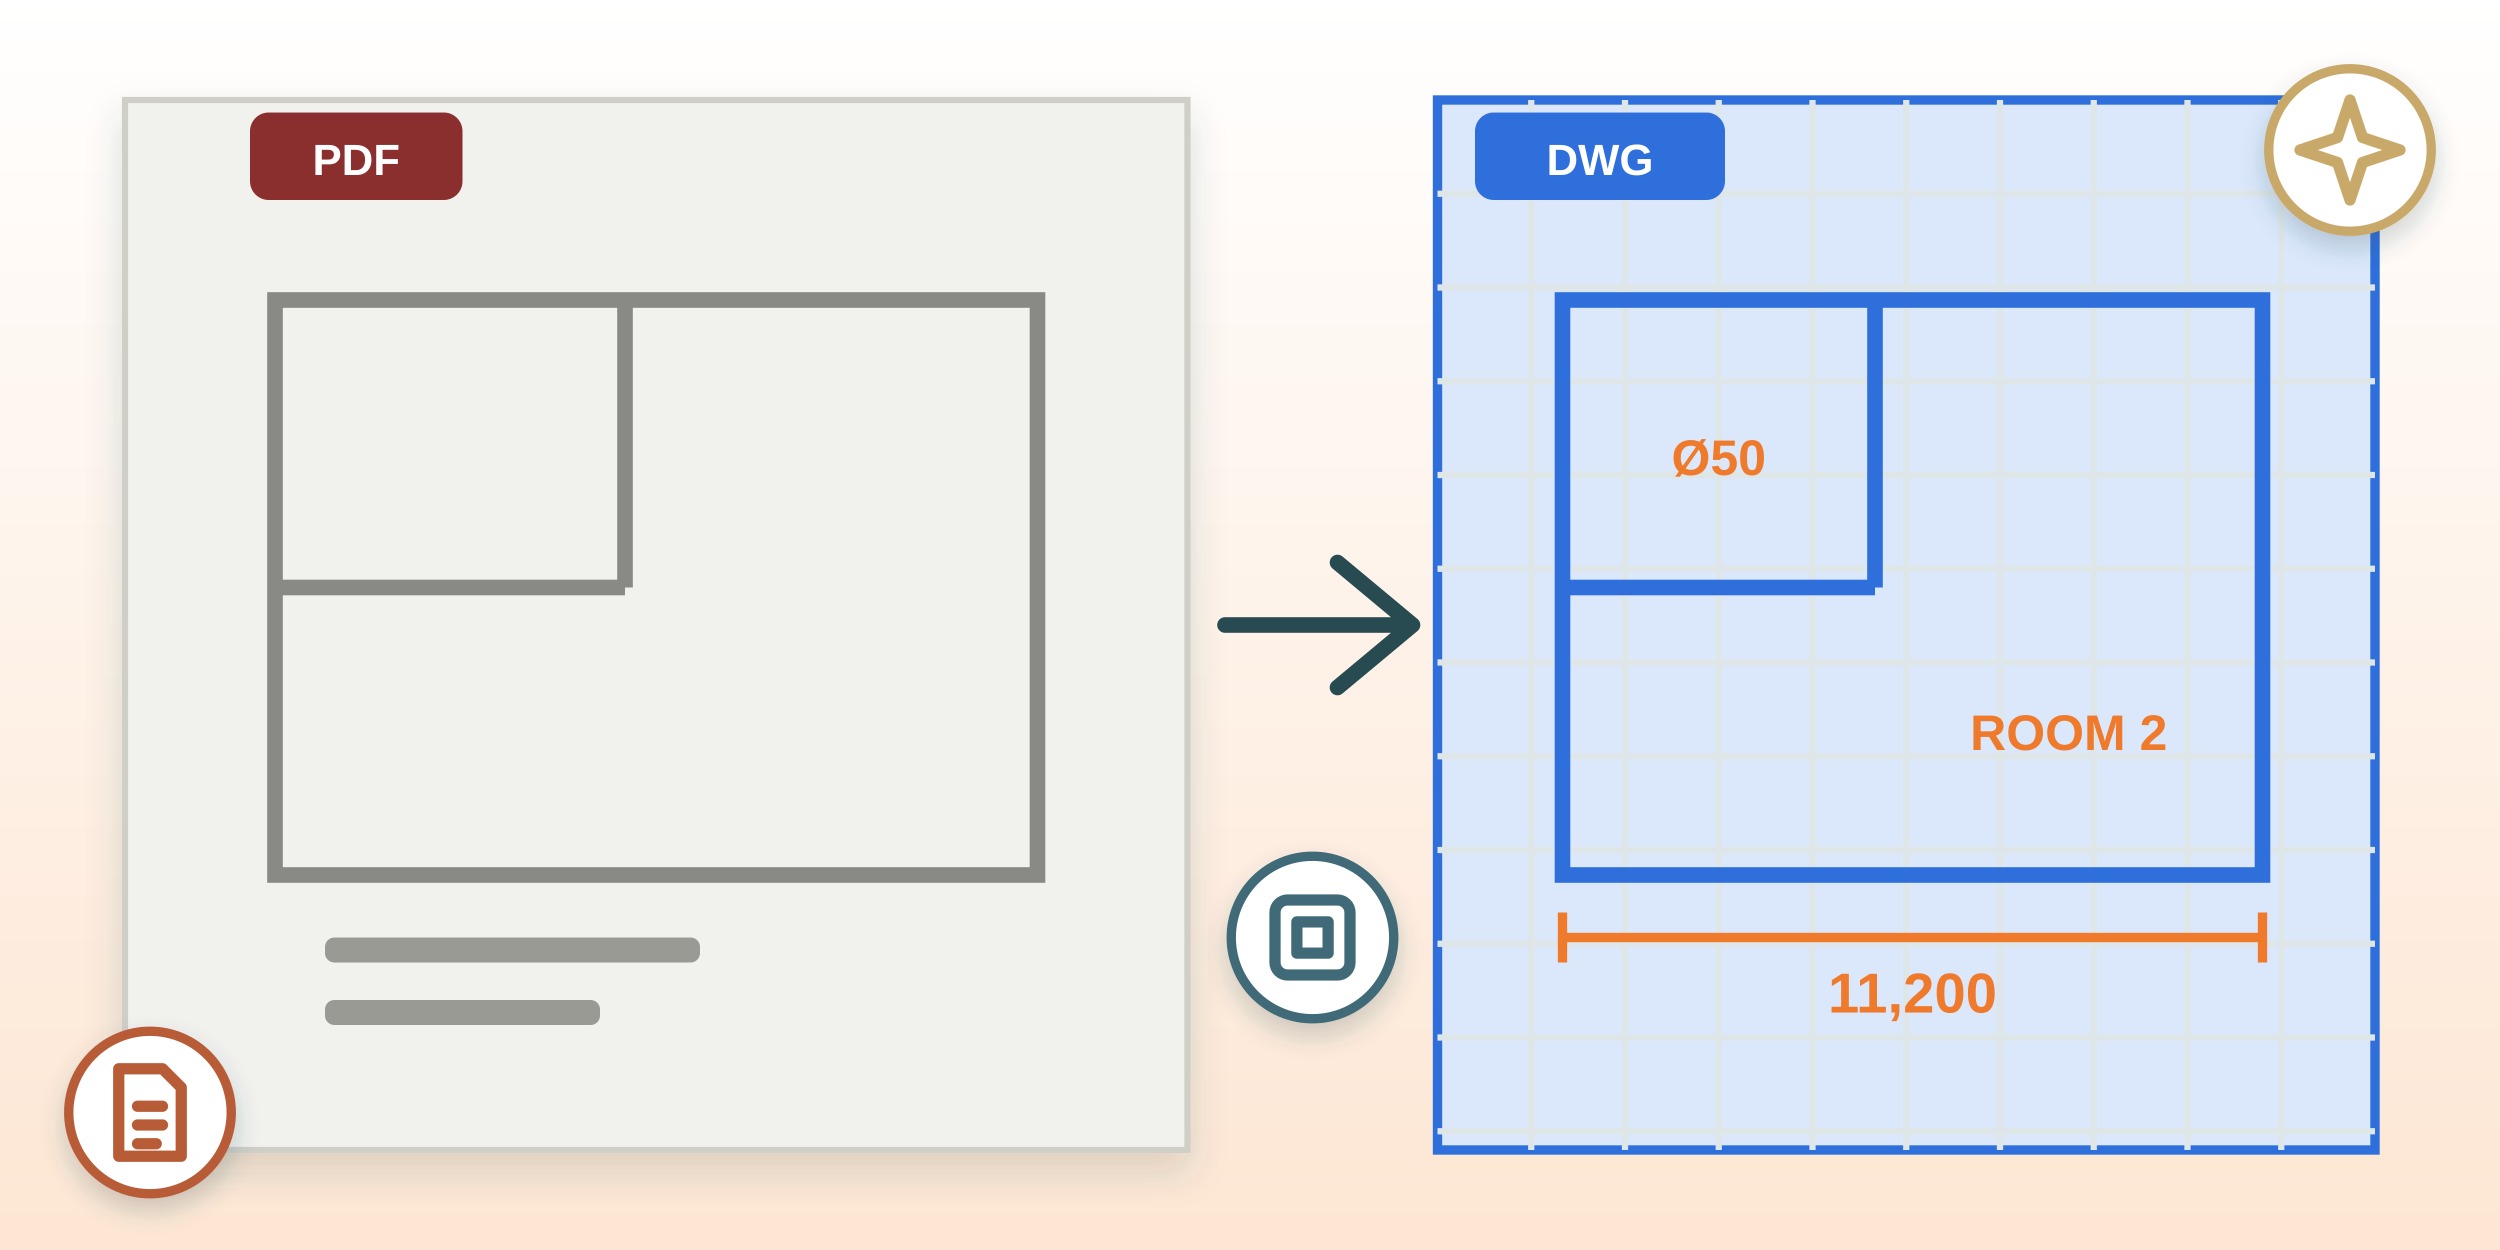
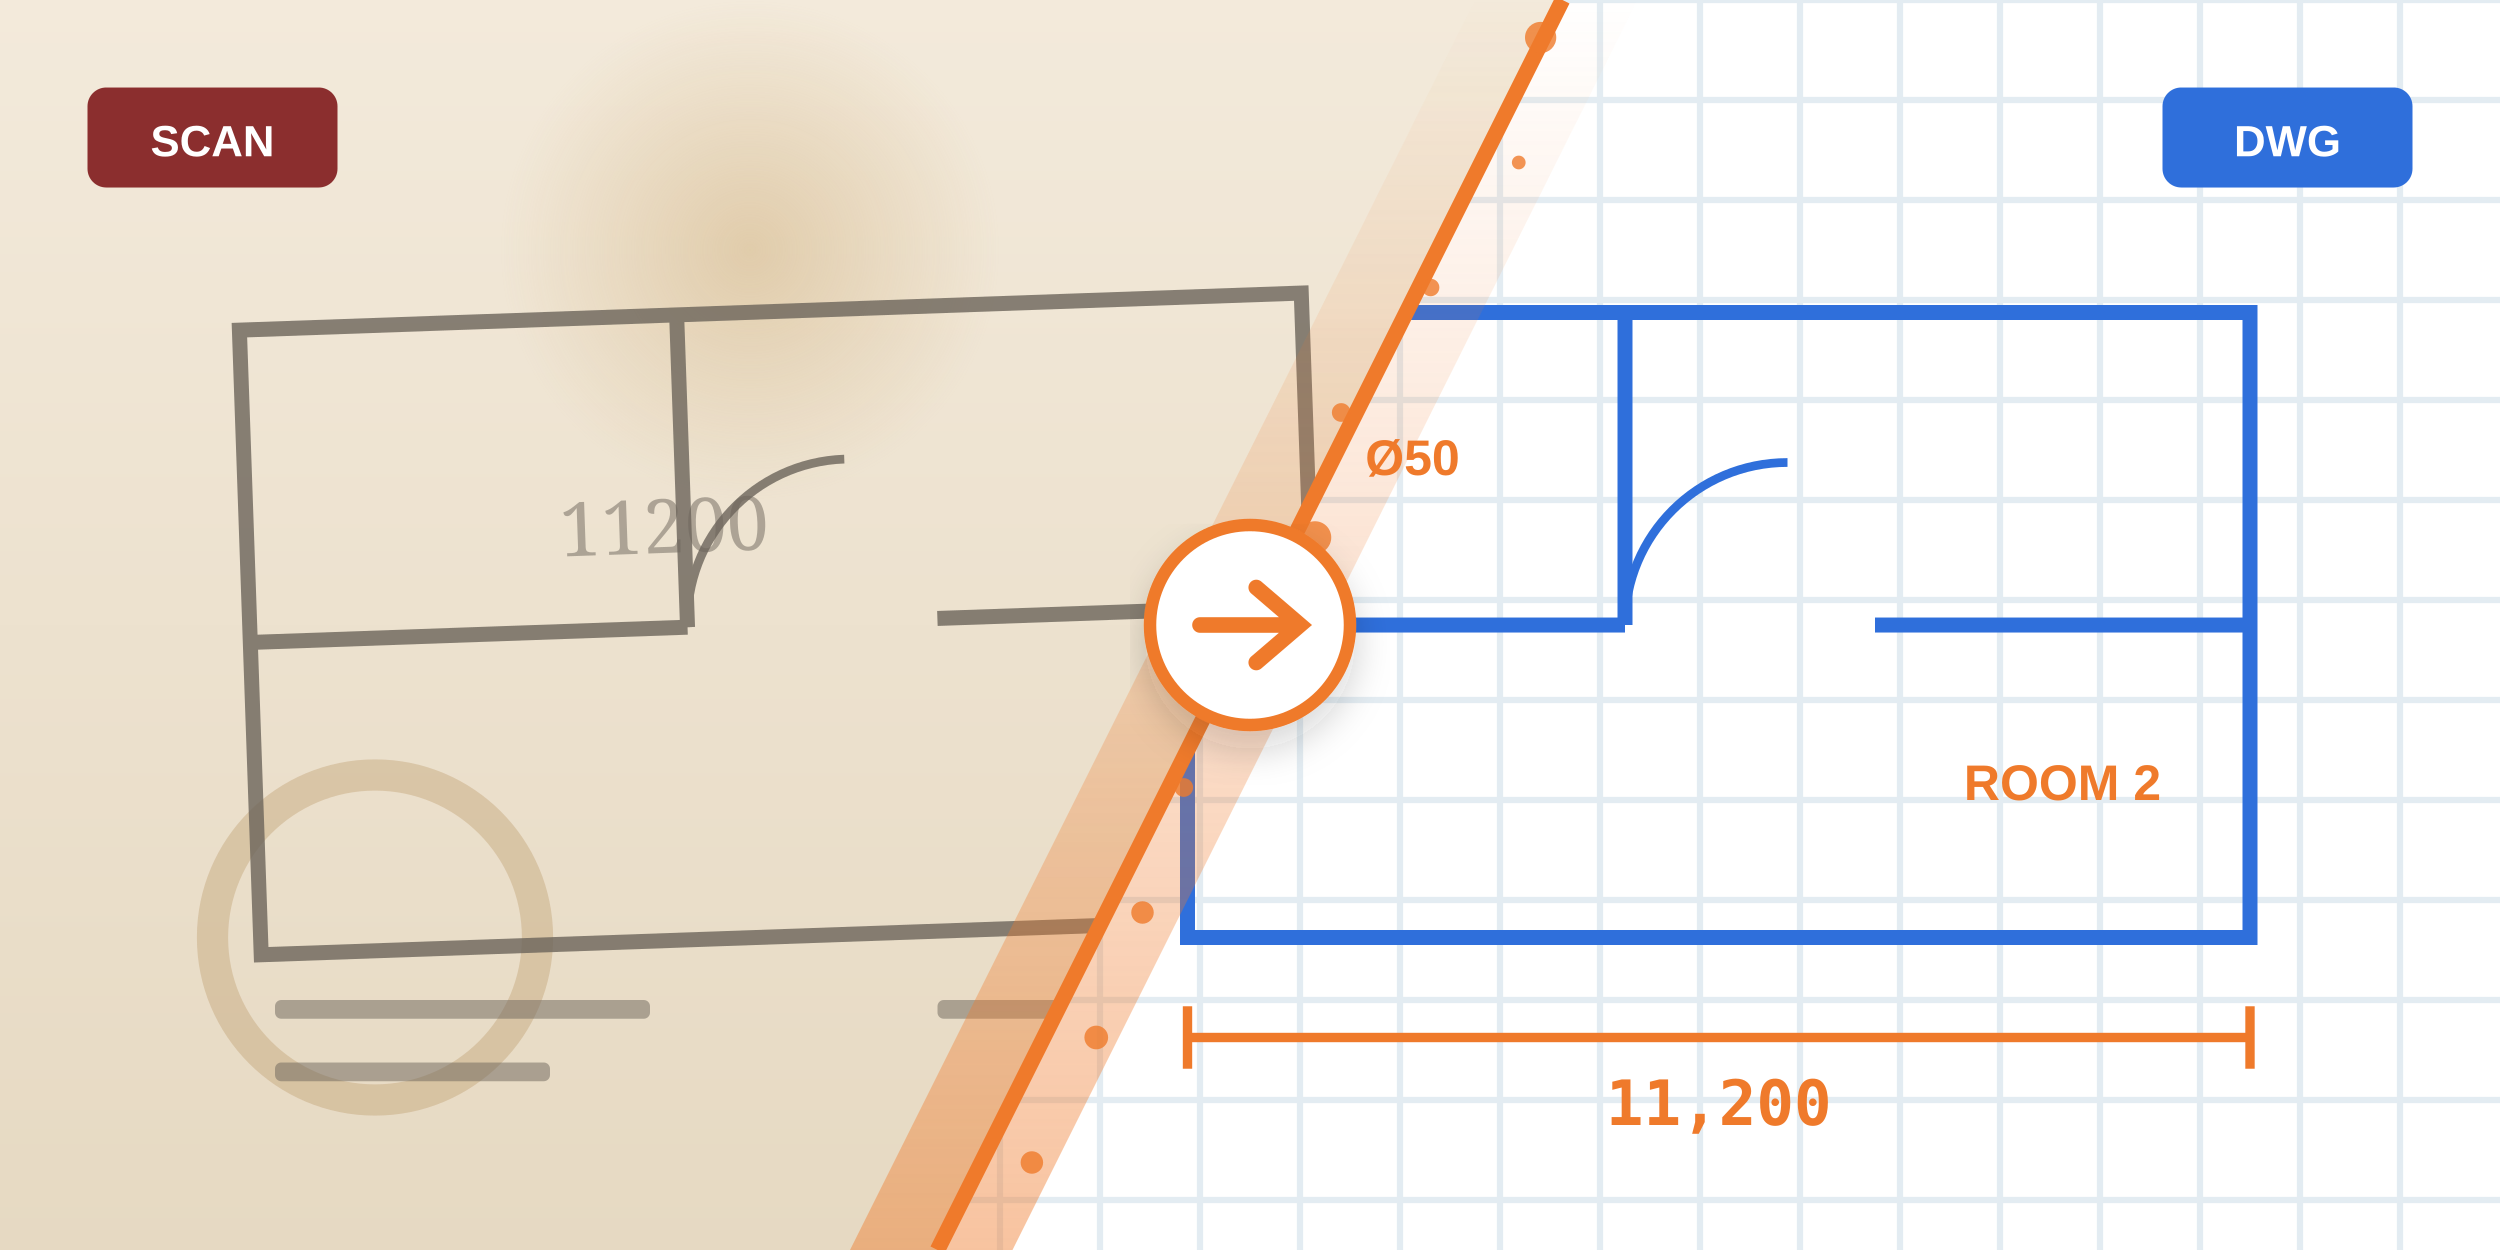
- <svg xmlns="http://www.w3.org/2000/svg" viewBox="0 0 400 200" font-family="Manrope, Arial, sans-serif" role="img" aria-label="Scanned PDF drawing converted into editable CAD text">
-   <rect width="400" height="200" fill="url(#ground)" />
+ <svg xmlns="http://www.w3.org/2000/svg" viewBox="0 0 400 200" font-family="Manrope, Arial, sans-serif" role="img" aria-label="Scanned paper drawing converted into a clean vector drawing">
  <defs>
-     <linearGradient id="ground" x1="0" y1="0" x2="0" y2="1">
-       <stop offset="0" stop-color="#ffffff" />
-       <stop offset="1" stop-color="#fde6d3" />
+     <filter id="sh" x="-10%" y="-10%" width="130%" height="140%">
+       <feDropShadow dx="0" dy="3" stdDeviation="3" flood-color="#1f2933" flood-opacity="0.18" />
+     </filter>
+     <linearGradient id="paper" x1="0" y1="0" x2="0" y2="1">
+       <stop offset="0" stop-color="#f3eadb" />
+       <stop offset="1" stop-color="#e6d9c2" />
    </linearGradient>
-     <filter id="sh" x="-10%" y="-10%" width="130%" height="140%">
-       <feDropShadow dx="0" dy="3" stdDeviation="3" flood-color="#284b52" flood-opacity="0.16" />
-     </filter>
-     <filter id="bs" x="-30%" y="-30%" width="160%" height="160%">
-       <feDropShadow dx="0" dy="2" stdDeviation="2" flood-color="#284b52" flood-opacity="0.22" />
-     </filter>
+     <linearGradient id="edge" x1="0" y1="0" x2="0" y2="1">
+       <stop offset="0" stop-color="#ef7a2b00" />
+       <stop offset="1" stop-color="#ef7a2b" />
+     </linearGradient>
+     <radialGradient id="stain">
+       <stop offset="0" stop-color="#c9a46a66" />
+       <stop offset="1" stop-color="#c9a46a00" />
+     </radialGradient>
  </defs>
-   <rect x="20" y="16" width="170" height="168" fill="#f1f1ee" stroke="#cfcfc8" filter="url(#sh)" />
-   <g fill="none" stroke="#6f6f6a" stroke-width="2.5" opacity="0.8">
-     <path d="M44 48 H166 V140 H44 Z M44 94 H100 M100 48 V94" />
+   <rect width="400" height="200" fill="#ffffff" />
+   <clipPath id="left">
+     <polygon points="0,0 250,0 150,200 0,200" />
+   </clipPath>
+   <clipPath id="right">
+     <polygon points="250,0 400,0 400,200 150,200" />
+   </clipPath>
+   <g clip-path="url(#left)">
+     <rect width="400" height="200" fill="url(#paper)" />
+     <circle cx="60" cy="150" r="26" fill="none" stroke="#b89462" stroke-width="5" opacity="0.35" />
+     <circle cx="120" cy="40" r="40" fill="url(#stain)" />
+     <g transform="rotate(-2 120 100)" fill="none" stroke="#6b645a" stroke-width="2.4" opacity="0.8">
+       <path d="M40 50 H210 V150 H40 Z M40 100 H110 M110 50 V100 M150 100 H210" />
+       <path d="M110 100 A26 26 0 0 1 136 74" stroke-width="1.4" />
+     </g>
+     <g fill="#6b645a" opacity="0.5">
+       <rect x="44" y="160" width="60" height="3" rx="1" />
+       <rect x="44" y="170" width="44" height="3" rx="1" />
+       <rect x="150" y="160" width="50" height="3" rx="1" />
+     </g>
+     <text x="90" y="88" font-size="12" fill="#6b645a" opacity="0.5" transform="rotate(-2 120 100)" font-family="Georgia, serif">11200</text>
+     <rect x="14" y="14" width="40" height="16" rx="3" fill="#8b2e2e" />
+     <text x="34" y="25" font-size="7" font-weight="800" fill="#ffffff" text-anchor="middle">SCAN</text>
  </g>
-   <rect x="52" y="150" width="60" height="4" rx="1.5" fill="#9a9a94" />
-   <rect x="52" y="160" width="44" height="4" rx="1.5" fill="#9a9a94" />
-   <rect x="40" y="18" width="34" height="14" rx="3" fill="#8b2e2e" />
-   <text x="57" y="28" font-size="7" font-weight="800" fill="#ffffff" text-anchor="middle">PDF</text>
-   <path d="M196 100 H224 M214 90 L226 100 L214 110" fill="none" stroke="#284b52" stroke-width="2.5" stroke-linecap="round" stroke-linejoin="round" />
-   <rect x="230" y="16" width="150" height="168" fill="#dbe8fb" stroke="#2f6fdb" stroke-width="1.5" />
-   <g stroke="#dfe6e8" stroke-width="1">
-     <path d="M245 16 V184" />
-     <path d="M260 16 V184" />
-     <path d="M275 16 V184" />
-     <path d="M290 16 V184" />
-     <path d="M305 16 V184" />
-     <path d="M320 16 V184" />
-     <path d="M335 16 V184" />
-     <path d="M350 16 V184" />
-     <path d="M365 16 V184" />
-     <path d="M230 31 H380" />
-     <path d="M230 46 H380" />
-     <path d="M230 61 H380" />
-     <path d="M230 76 H380" />
-     <path d="M230 91 H380" />
-     <path d="M230 106 H380" />
-     <path d="M230 121 H380" />
-     <path d="M230 136 H380" />
-     <path d="M230 151 H380" />
-     <path d="M230 166 H380" />
-     <path d="M230 181 H380" />
+   <g clip-path="url(#right)">
+     <rect width="400" height="200" fill="#ffffff" />
+     <g stroke="#e3ecf2">
+       <path d="M160 0 V200" />
+       <path d="M176 0 V200" />
+       <path d="M192 0 V200" />
+       <path d="M208 0 V200" />
+       <path d="M224 0 V200" />
+       <path d="M240 0 V200" />
+       <path d="M256 0 V200" />
+       <path d="M272 0 V200" />
+       <path d="M288 0 V200" />
+       <path d="M304 0 V200" />
+       <path d="M320 0 V200" />
+       <path d="M336 0 V200" />
+       <path d="M352 0 V200" />
+       <path d="M368 0 V200" />
+       <path d="M384 0 V200" />
+       <path d="M150 0 H400" />
+       <path d="M150 16 H400" />
+       <path d="M150 32 H400" />
+       <path d="M150 48 H400" />
+       <path d="M150 64 H400" />
+       <path d="M150 80 H400" />
+       <path d="M150 96 H400" />
+       <path d="M150 112 H400" />
+       <path d="M150 128 H400" />
+       <path d="M150 144 H400" />
+       <path d="M150 160 H400" />
+       <path d="M150 176 H400" />
+       <path d="M150 192 H400" />
+     </g>
+     <g fill="none" stroke="#2f6fdb" stroke-width="2.4">
+       <path d="M190 50 H360 V150 H190 Z M190 100 H260 M260 50 V100 M300 100 H360" />
+       <path d="M260 100 A26 26 0 0 1 286 74" stroke-width="1.4" />
+     </g>
+     <path d="M190 166 H360 M190 161 V171 M360 161 V171" stroke="#ef7a2b" stroke-width="1.5" />
+     <text x="275" y="180" font-size="10" font-weight="800" fill="#ef7a2b" text-anchor="middle" font-family="Consolas, monospace">11,200</text>
+     <text x="226" y="76" font-size="8" font-weight="800" fill="#ef7a2b" text-anchor="middle">Ø50</text>
+     <text x="330" y="128" font-size="8" font-weight="800" fill="#ef7a2b" text-anchor="middle">ROOM 2</text>
+     <rect x="346" y="14" width="40" height="16" rx="3" fill="#2f6fdb" />
+     <text x="366" y="25" font-size="7" font-weight="800" fill="#ffffff" text-anchor="middle">DWG</text>
  </g>
-   <g fill="none" stroke="#2f6fdb" stroke-width="2.5">
-     <path d="M250 48 H362 V140 H250 Z M250 94 H300 M300 48 V94" />
-   </g>
-   <path d="M250 150 H362 M250 146 V154 M362 146 V154" stroke="#ef7a2b" stroke-width="1.5" />
-   <text x="306" y="162" font-size="9" font-weight="700" fill="#ef7a2b" text-anchor="middle">11,200</text>
-   <text x="275" y="76" font-size="8" font-weight="700" fill="#ef7a2b" text-anchor="middle">Ø50</text>
-   <text x="331" y="120" font-size="8" font-weight="700" fill="#ef7a2b" text-anchor="middle">ROOM 2</text>
-   <rect x="236" y="18" width="40" height="14" rx="3" fill="#2f6fdb" />
-   <text x="256" y="28" font-size="7" font-weight="800" fill="#ffffff" text-anchor="middle">DWG</text>
-   <g transform="translate(24 178)" filter="url(#bs)">
-     <circle r="13" fill="#ffffff" stroke="#b85c38" stroke-width="1.5" />
-     <g fill="none" stroke="#b85c38" stroke-width="1.8" stroke-linecap="round" stroke-linejoin="round" color="#b85c38">
-       <path d="M-5 -7 H2 L5 -4 V7 H-5 Z" />
-       <path d="M-2 -1 H2 M-2 2 H2 M-2 5 H1" />
-     </g>
-   </g>
-   <g transform="translate(376 24)" filter="url(#bs)">
-     <circle r="13" fill="#ffffff" stroke="#c8a96b" stroke-width="1.5" />
-     <g fill="none" stroke="#c8a96b" stroke-width="1.8" stroke-linecap="round" stroke-linejoin="round" color="#c8a96b">
-       <path d="M0 -8 L2 -2 L8 0 L2 2 L0 8 L-2 2 L-8 0 L-2 -2 Z" />
-     </g>
-   </g>
-   <g transform="translate(210 150)" filter="url(#bs)">
-     <circle r="13" fill="#ffffff" stroke="#3f6b78" stroke-width="1.5" />
-     <g fill="none" stroke="#3f6b78" stroke-width="1.8" stroke-linecap="round" stroke-linejoin="round" color="#3f6b78">
-       <rect x="-6" y="-6" width="12" height="12" rx="2" />
-       <rect x="-2.5" y="-2.5" width="5" height="5" />
-     </g>
-   </g>
+   <polygon points="236,0 262,0 162,200 136,200" fill="url(#edge)" opacity="0.45" />
+   <path d="M250 0 L150 200" stroke="#ef7a2b" stroke-width="2.5" />
+   <circle cx="246.5" cy="6.0" r="2.5" fill="#ef7a2b" opacity="0.8" />
+   <circle cx="243.0" cy="26.0" r="1.1" fill="#ef7a2b" opacity="0.8" />
+   <circle cx="228.9" cy="46.0" r="1.4" fill="#ef7a2b" opacity="0.8" />
+   <circle cx="214.6" cy="66.0" r="1.5" fill="#ef7a2b" opacity="0.8" />
+   <circle cx="210.4" cy="86.0" r="2.6" fill="#ef7a2b" opacity="0.8" />
+   <circle cx="195.1" cy="106.0" r="1.2" fill="#ef7a2b" opacity="0.8" />
+   <circle cx="189.4" cy="126.0" r="1.5" fill="#ef7a2b" opacity="0.8" />
+   <circle cx="182.8" cy="146.0" r="1.8" fill="#ef7a2b" opacity="0.8" />
+   <circle cx="175.4" cy="166.0" r="1.9" fill="#ef7a2b" opacity="0.8" />
+   <circle cx="165.1" cy="186.0" r="1.8" fill="#ef7a2b" opacity="0.8" />
+   <circle cx="200" cy="100" r="16" fill="#ffffff" stroke="#ef7a2b" stroke-width="2" filter="url(#sh)" />
+   <path d="M192 100 H206 M201 94 L208 100 L201 106" fill="none" stroke="#ef7a2b" stroke-width="2.5" stroke-linecap="round" />
</svg>
